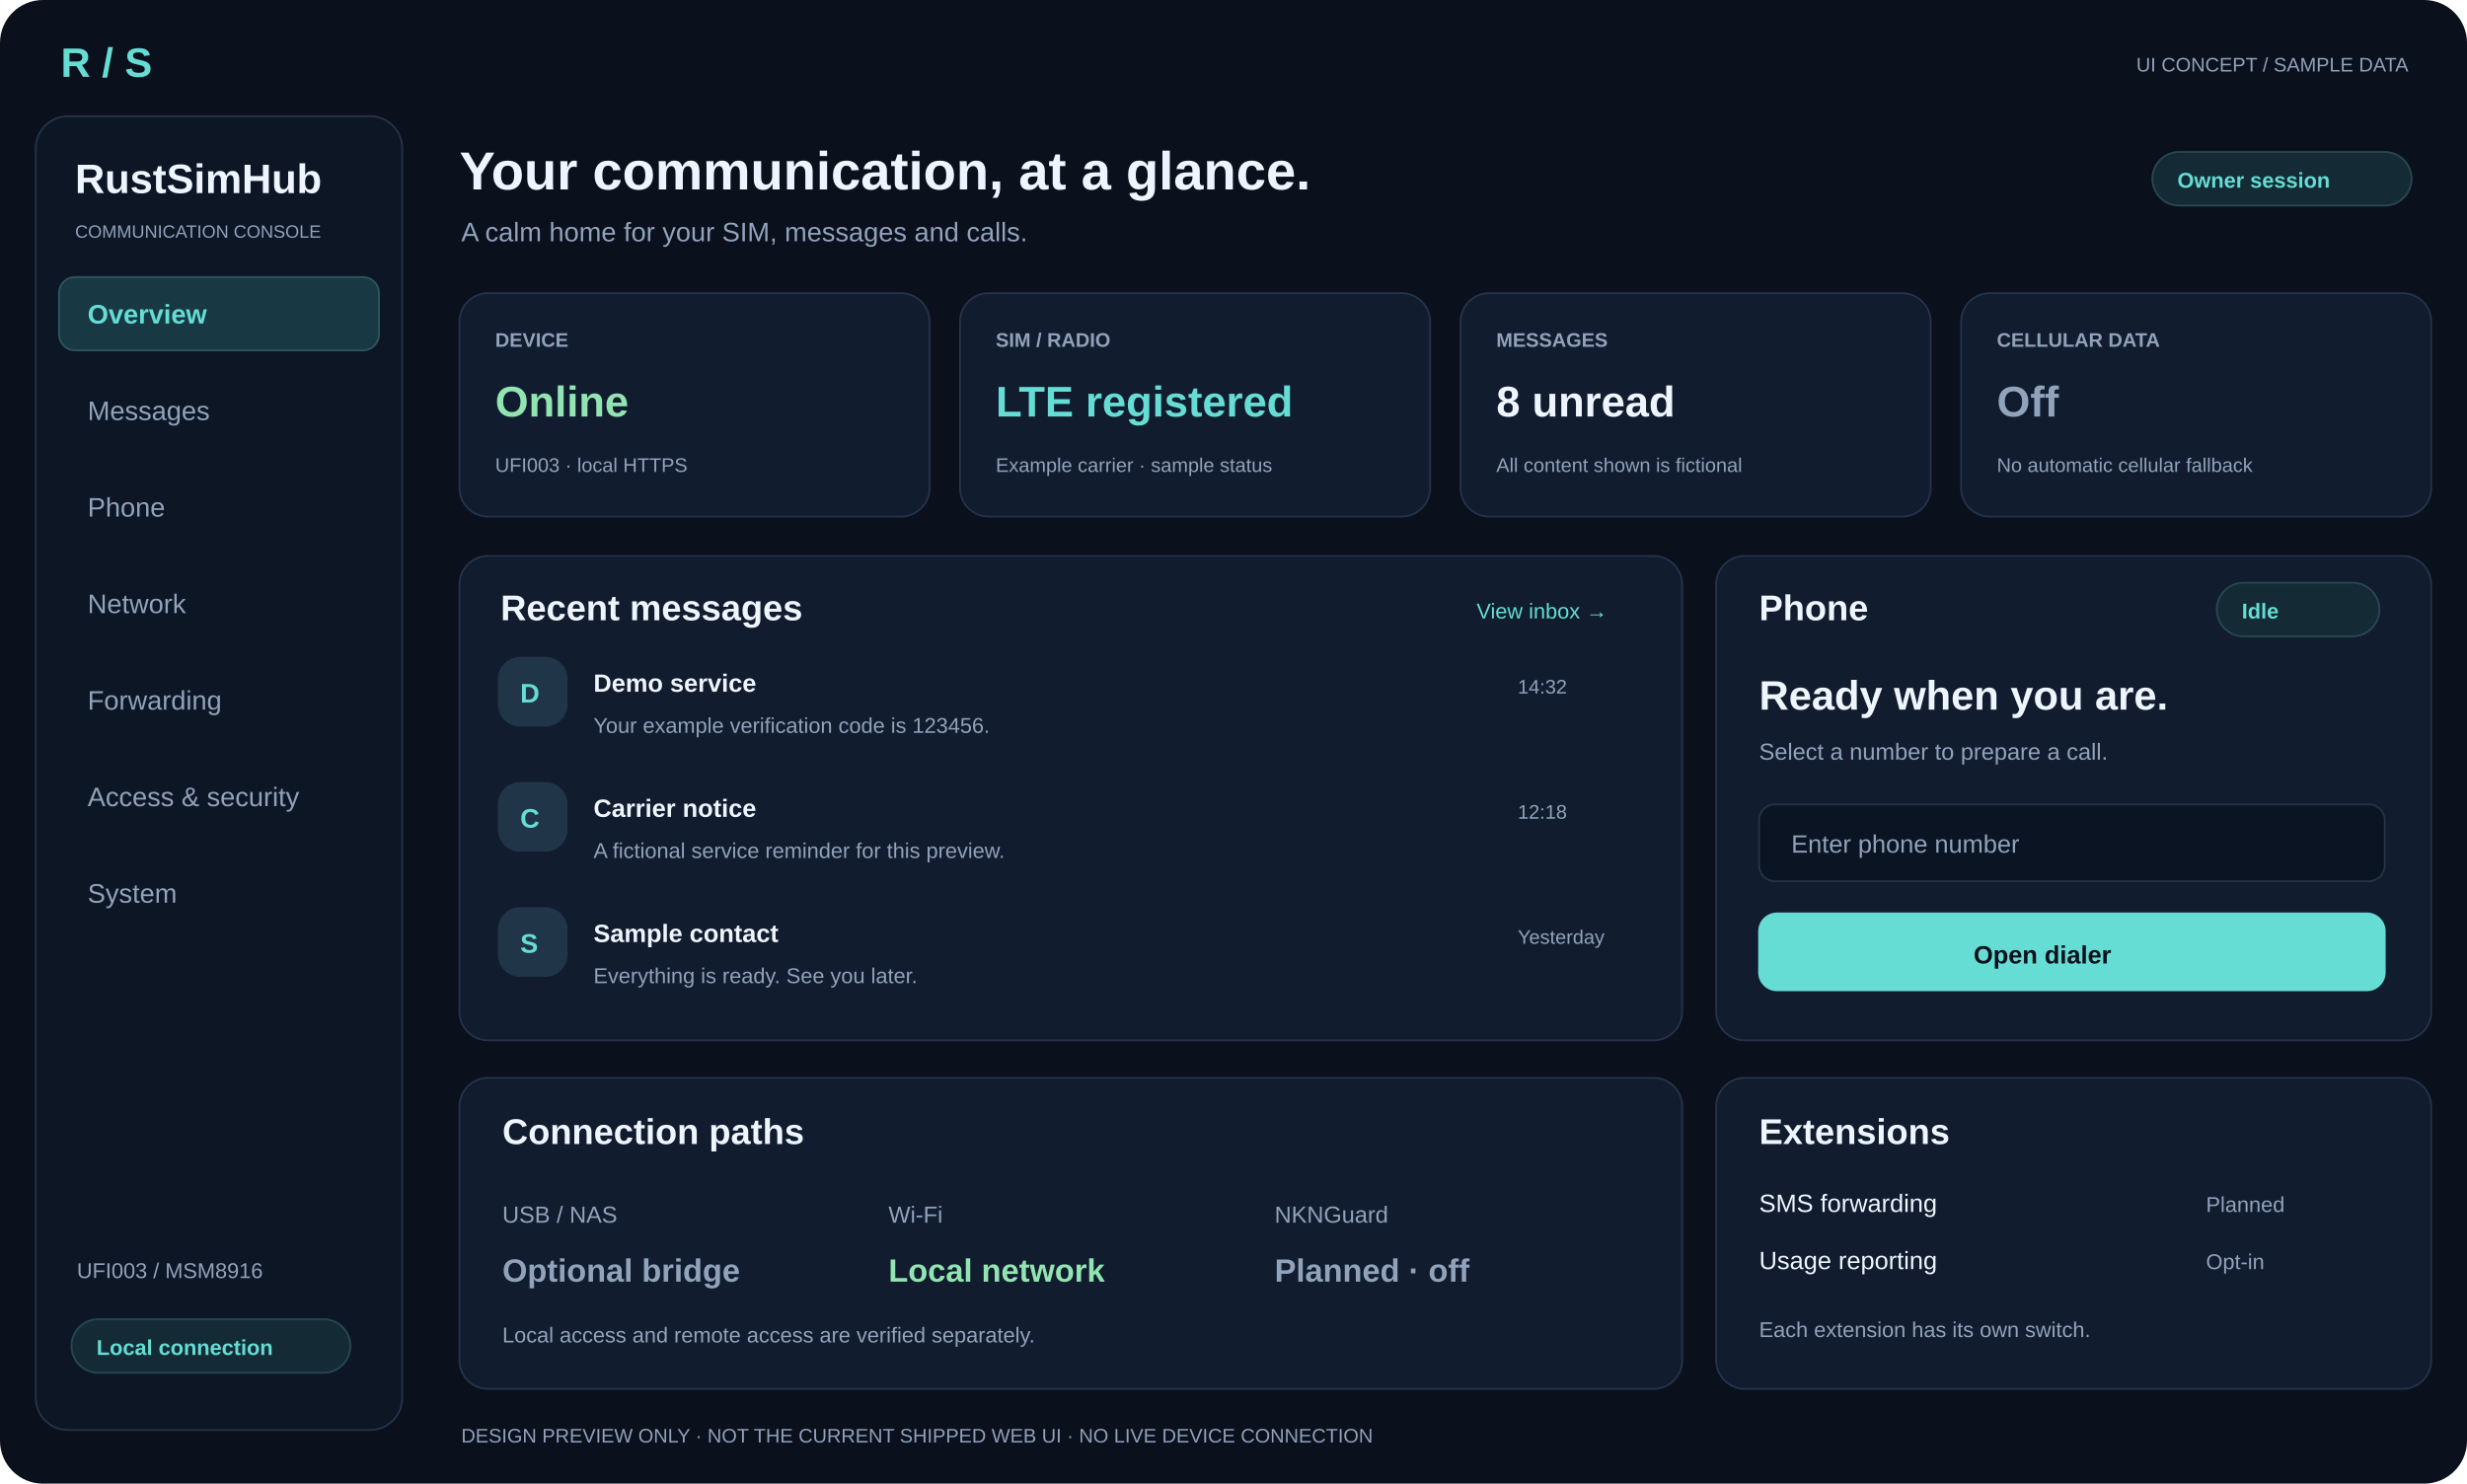
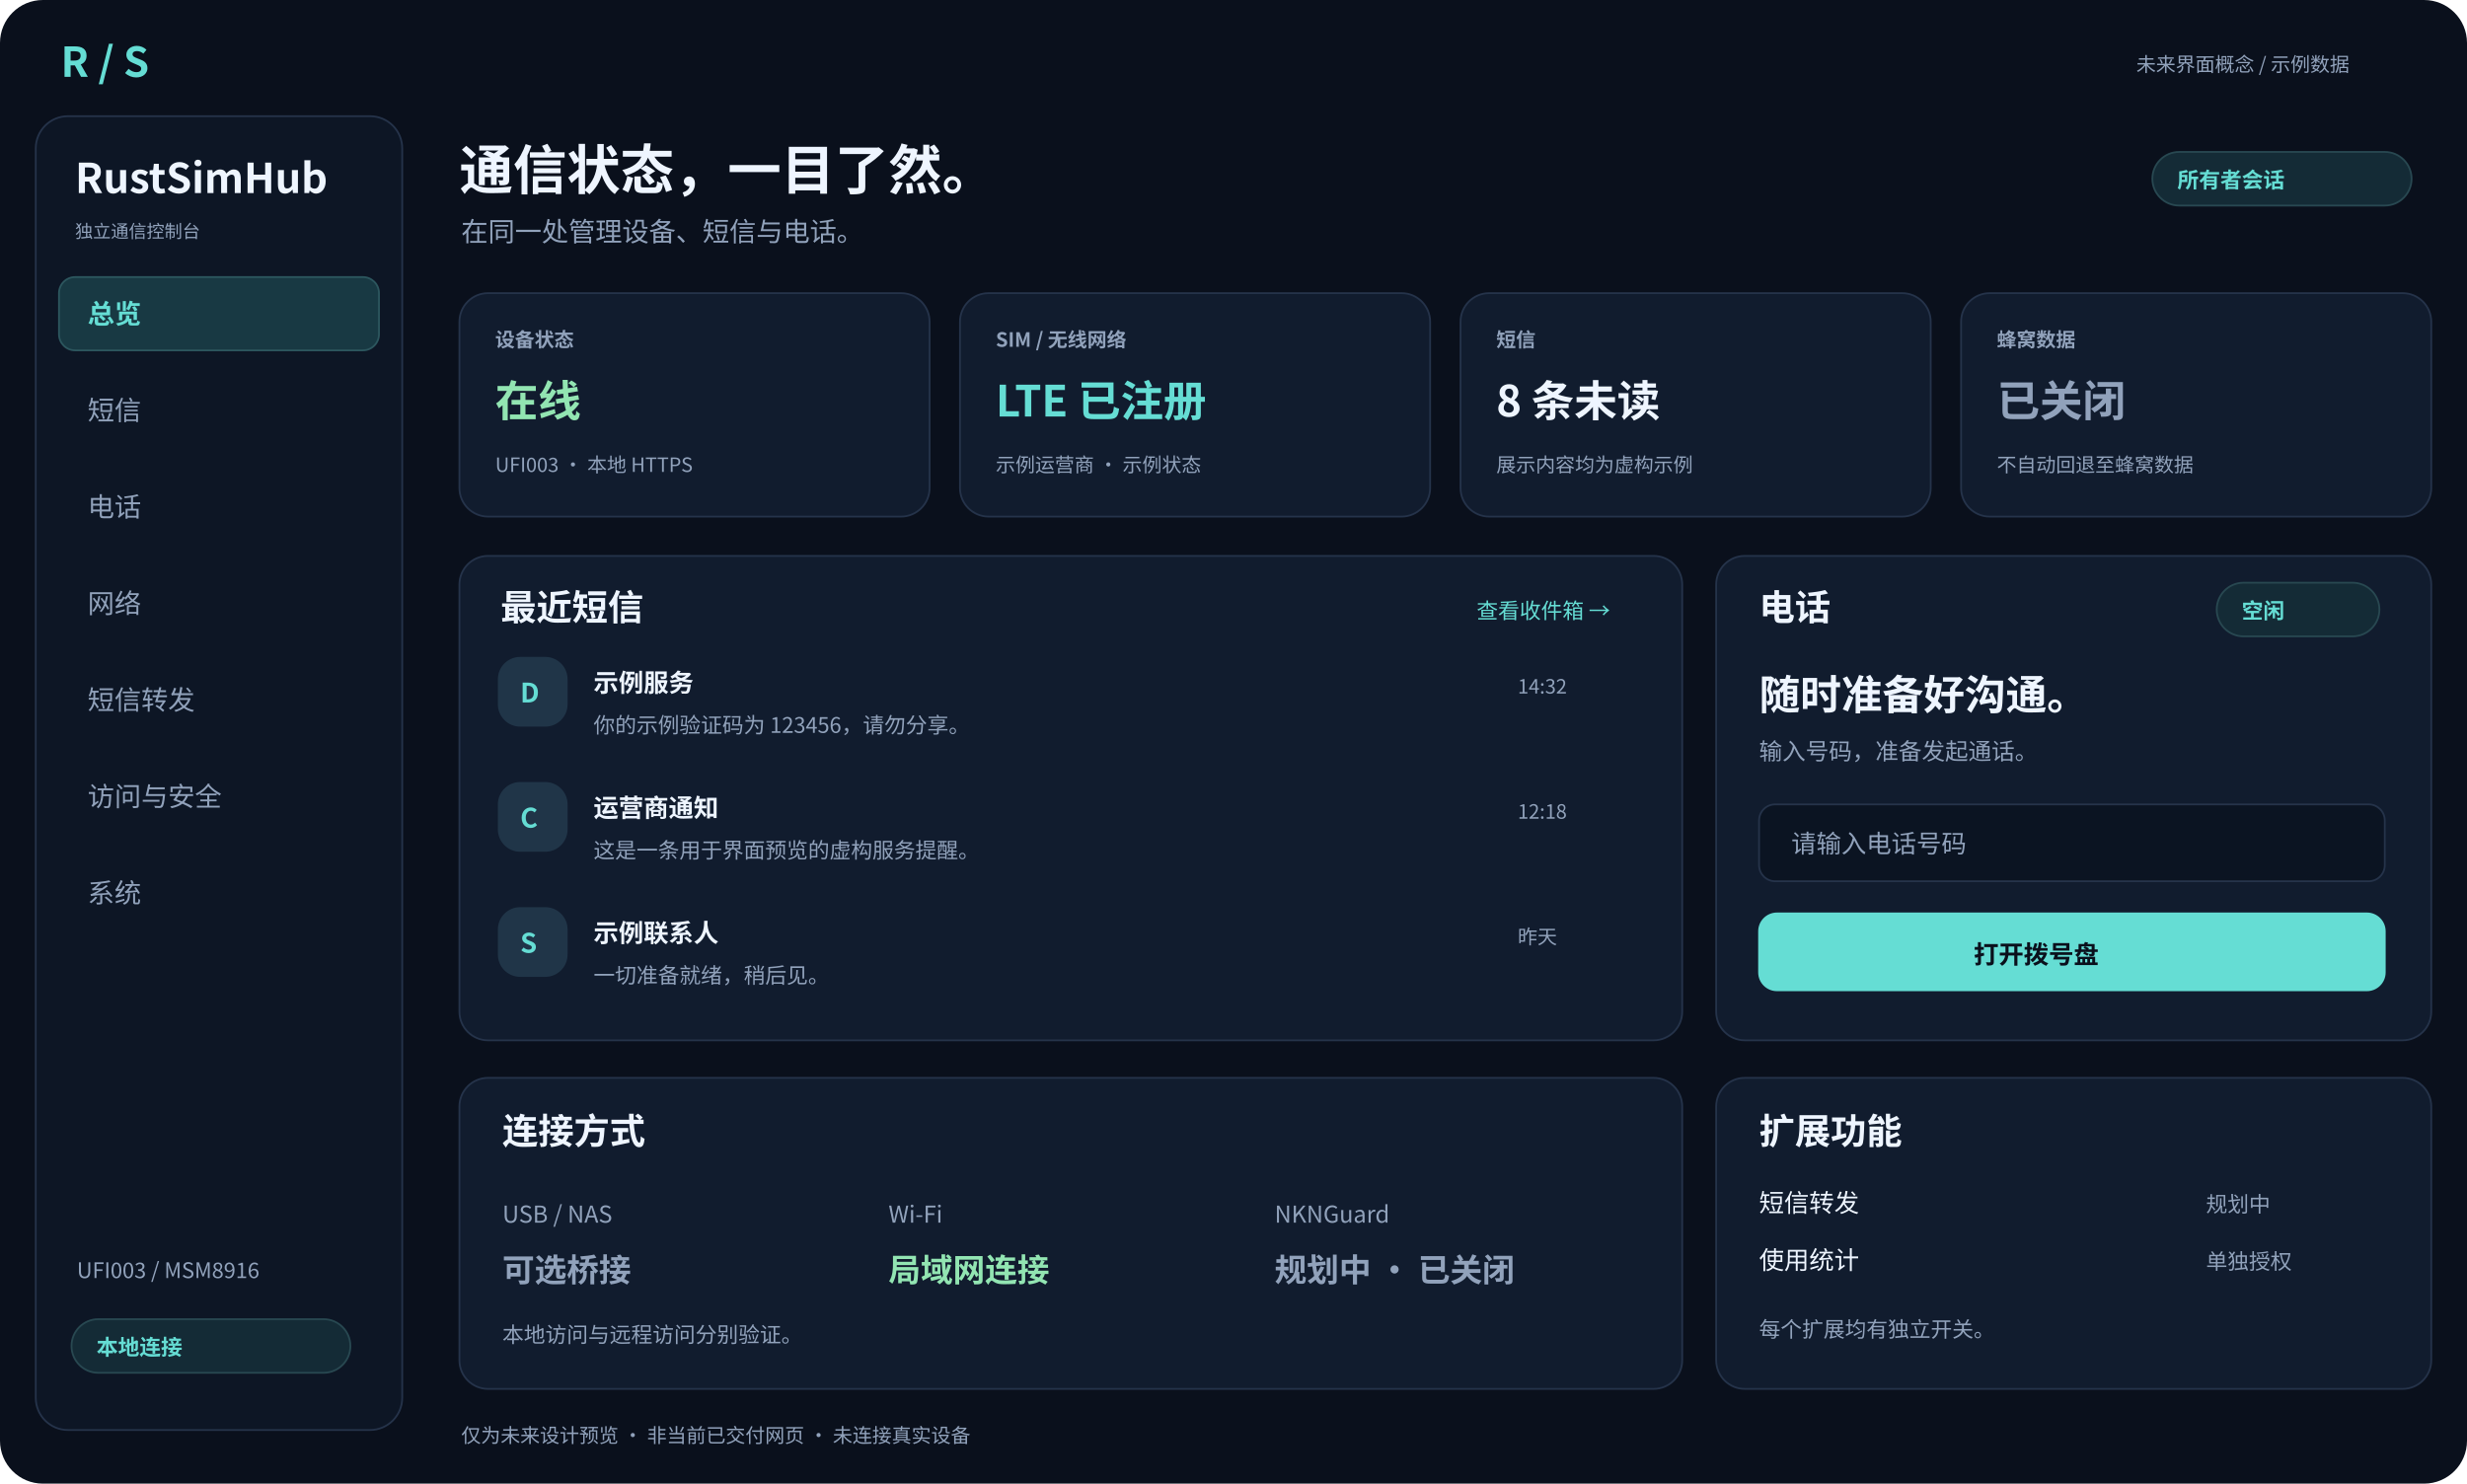
<svg xmlns="http://www.w3.org/2000/svg" width="1380" height="830" viewBox="0 0 1380 830" role="img" aria-labelledby="title desc">
  <defs>
    <radialGradient id="glow">
      <stop stop-color="#1f5862" stop-opacity=".42" />
      <stop offset="1" stop-color="#0a101c" stop-opacity="0" />
    </radialGradient>
  </defs>
  <rect width="1380" height="830" rx="24" fill="#0a101c" />
-   <g font-family="Segoe UI, Arial, sans-serif">
+   <g font-family="Microsoft YaHei, PingFang SC, Noto Sans CJK SC, Segoe UI, sans-serif">
    <text x="34" y="43" font-size="23" fill="#65ddd4" font-weight="700">R / S</text>
-     <text x="1195" y="40" font-size="11" fill="#91a2bb" font-weight="400">UI CONCEPT / SAMPLE DATA</text>
+     <text x="1195" y="40" font-size="11" fill="#91a2bb" font-weight="400">未来界面概念 / 示例数据</text>
    <rect x="20" y="65" width="205" height="735" rx="18" fill="#0d1625" stroke="#25334a" />
    <text x="42" y="108" font-size="23" fill="#eef5ff" font-weight="700">RustSimHub</text>
-     <text x="42" y="133" font-size="10" fill="#91a2bb" font-weight="400">COMMUNICATION CONSOLE</text>
+     <text x="42" y="133" font-size="10" fill="#91a2bb" font-weight="400">独立通信控制台</text>
    <rect x="33" y="155" width="179" height="41" rx="9" fill="#183943" stroke="#2c565e" />
-     <text x="49" y="181" font-size="15" fill="#65ddd4" font-weight="600">Overview</text>
-     <text x="49" y="235" font-size="15" fill="#91a2bb" font-weight="400">Messages</text>
-     <text x="49" y="289" font-size="15" fill="#91a2bb" font-weight="400">Phone</text>
-     <text x="49" y="343" font-size="15" fill="#91a2bb" font-weight="400">Network</text>
-     <text x="49" y="397" font-size="15" fill="#91a2bb" font-weight="400">Forwarding</text>
-     <text x="49" y="451" font-size="15" fill="#91a2bb" font-weight="400">Access &amp; security</text>
-     <text x="49" y="505" font-size="15" fill="#91a2bb" font-weight="400">System</text>
+     <text x="49" y="181" font-size="15" fill="#65ddd4" font-weight="600">总览</text>
+     <text x="49" y="235" font-size="15" fill="#91a2bb" font-weight="400">短信</text>
+     <text x="49" y="289" font-size="15" fill="#91a2bb" font-weight="400">电话</text>
+     <text x="49" y="343" font-size="15" fill="#91a2bb" font-weight="400">网络</text>
+     <text x="49" y="397" font-size="15" fill="#91a2bb" font-weight="400">短信转发</text>
+     <text x="49" y="451" font-size="15" fill="#91a2bb" font-weight="400">访问与安全</text>
+     <text x="49" y="505" font-size="15" fill="#91a2bb" font-weight="400">系统</text>
    <text x="43" y="715" font-size="12" fill="#91a2bb" font-weight="400">UFI003 / MSM8916</text>
    <rect x="40" y="738" width="156" height="30" rx="15" fill="#142b36" stroke="#284851" />
-     <text x="54" y="758" font-size="12" fill="#65ddd4" font-weight="600">Local connection</text>
-     <text x="257" y="106" font-size="30" fill="#eef5ff" font-weight="600">Your communication, at a glance.</text>
-     <text x="258" y="135" font-size="15" fill="#91a2bb" font-weight="400">A calm home for your SIM, messages and calls.</text>
+     <text x="54" y="758" font-size="12" fill="#65ddd4" font-weight="600">本地连接</text>
+     <text x="257" y="106" font-size="30" fill="#eef5ff" font-weight="600">通信状态，一目了然。</text>
+     <text x="258" y="135" font-size="15" fill="#91a2bb" font-weight="400">在同一处管理设备、短信与电话。</text>
    <rect x="1204" y="85" width="145" height="30" rx="15" fill="#142b36" stroke="#284851" />
-     <text x="1218" y="105" font-size="12" fill="#65ddd4" font-weight="600">Owner session</text>
+     <text x="1218" y="105" font-size="12" fill="#65ddd4" font-weight="600">所有者会话</text>
    <rect x="257" y="164" width="263" height="125" rx="16" fill="#111c2e" stroke="#25334a" />
-     <text x="277" y="194" font-size="11" fill="#91a2bb" font-weight="600">DEVICE</text>
-     <text x="277" y="233" font-size="24" fill="#92e5b2" font-weight="600">Online</text>
-     <text x="277" y="264" font-size="11" fill="#91a2bb" font-weight="400">UFI003 · local HTTPS</text>
+     <text x="277" y="194" font-size="11" fill="#91a2bb" font-weight="600">设备状态</text>
+     <text x="277" y="233" font-size="24" fill="#92e5b2" font-weight="600">在线</text>
+     <text x="277" y="264" font-size="11" fill="#91a2bb" font-weight="400">UFI003 · 本地 HTTPS</text>
    <rect x="537" y="164" width="263" height="125" rx="16" fill="#111c2e" stroke="#25334a" />
-     <text x="557" y="194" font-size="11" fill="#91a2bb" font-weight="600">SIM / RADIO</text>
-     <text x="557" y="233" font-size="24" fill="#65ddd4" font-weight="600">LTE registered</text>
-     <text x="557" y="264" font-size="11" fill="#91a2bb" font-weight="400">Example carrier · sample status</text>
+     <text x="557" y="194" font-size="11" fill="#91a2bb" font-weight="600">SIM / 无线网络</text>
+     <text x="557" y="233" font-size="24" fill="#65ddd4" font-weight="600">LTE 已注册</text>
+     <text x="557" y="264" font-size="11" fill="#91a2bb" font-weight="400">示例运营商 · 示例状态</text>
    <rect x="817" y="164" width="263" height="125" rx="16" fill="#111c2e" stroke="#25334a" />
-     <text x="837" y="194" font-size="11" fill="#91a2bb" font-weight="600">MESSAGES</text>
-     <text x="837" y="233" font-size="24" fill="#eef5ff" font-weight="600">8 unread</text>
-     <text x="837" y="264" font-size="11" fill="#91a2bb" font-weight="400">All content shown is fictional</text>
+     <text x="837" y="194" font-size="11" fill="#91a2bb" font-weight="600">短信</text>
+     <text x="837" y="233" font-size="24" fill="#eef5ff" font-weight="600">8 条未读</text>
+     <text x="837" y="264" font-size="11" fill="#91a2bb" font-weight="400">展示内容均为虚构示例</text>
    <rect x="1097" y="164" width="263" height="125" rx="16" fill="#111c2e" stroke="#25334a" />
-     <text x="1117" y="194" font-size="11" fill="#91a2bb" font-weight="600">CELLULAR DATA</text>
-     <text x="1117" y="233" font-size="24" fill="#91a2bb" font-weight="600">Off</text>
-     <text x="1117" y="264" font-size="11" fill="#91a2bb" font-weight="400">No automatic cellular fallback</text>
+     <text x="1117" y="194" font-size="11" fill="#91a2bb" font-weight="600">蜂窝数据</text>
+     <text x="1117" y="233" font-size="24" fill="#91a2bb" font-weight="600">已关闭</text>
+     <text x="1117" y="264" font-size="11" fill="#91a2bb" font-weight="400">不自动回退至蜂窝数据</text>
    <rect x="257" y="311" width="684" height="271" rx="16" fill="#111c2e" stroke="#25334a" />
-     <text x="280" y="347" font-size="20" fill="#eef5ff" font-weight="600">Recent messages</text>
-     <text x="826" y="346" font-size="12" fill="#65ddd4" font-weight="400">View inbox →</text>
+     <text x="280" y="347" font-size="20" fill="#eef5ff" font-weight="600">最近短信</text>
+     <text x="826" y="346" font-size="12" fill="#65ddd4" font-weight="400">查看收件箱 →</text>
    <rect x="279" y="368" width="38" height="38" rx="12" fill="#203548" stroke="#203548" />
    <text x="291" y="393" font-size="15" fill="#65ddd4" font-weight="600">D</text>
-     <text x="332" y="387" font-size="14" fill="#eef5ff" font-weight="600">Demo service</text>
-     <text x="332" y="410" font-size="12" fill="#91a2bb" font-weight="400">Your example verification code is 123456.</text>
+     <text x="332" y="387" font-size="14" fill="#eef5ff" font-weight="600">示例服务</text>
+     <text x="332" y="410" font-size="12" fill="#91a2bb" font-weight="400">你的示例验证码为 123456，请勿分享。</text>
    <text x="849" y="388" font-size="11" fill="#91a2bb" font-weight="400">14:32</text>
    <rect x="279" y="438" width="38" height="38" rx="12" fill="#203548" stroke="#203548" />
    <text x="291" y="463" font-size="15" fill="#65ddd4" font-weight="600">C</text>
-     <text x="332" y="457" font-size="14" fill="#eef5ff" font-weight="600">Carrier notice</text>
-     <text x="332" y="480" font-size="12" fill="#91a2bb" font-weight="400">A fictional service reminder for this preview.</text>
+     <text x="332" y="457" font-size="14" fill="#eef5ff" font-weight="600">运营商通知</text>
+     <text x="332" y="480" font-size="12" fill="#91a2bb" font-weight="400">这是一条用于界面预览的虚构服务提醒。</text>
    <text x="849" y="458" font-size="11" fill="#91a2bb" font-weight="400">12:18</text>
    <rect x="279" y="508" width="38" height="38" rx="12" fill="#203548" stroke="#203548" />
    <text x="291" y="533" font-size="15" fill="#65ddd4" font-weight="600">S</text>
-     <text x="332" y="527" font-size="14" fill="#eef5ff" font-weight="600">Sample contact</text>
-     <text x="332" y="550" font-size="12" fill="#91a2bb" font-weight="400">Everything is ready. See you later.</text>
-     <text x="849" y="528" font-size="11" fill="#91a2bb" font-weight="400">Yesterday</text>
+     <text x="332" y="527" font-size="14" fill="#eef5ff" font-weight="600">示例联系人</text>
+     <text x="332" y="550" font-size="12" fill="#91a2bb" font-weight="400">一切准备就绪，稍后见。</text>
+     <text x="849" y="528" font-size="11" fill="#91a2bb" font-weight="400">昨天</text>
    <rect x="960" y="311" width="400" height="271" rx="16" fill="#111c2e" stroke="#25334a" />
-     <text x="984" y="347" font-size="20" fill="#eef5ff" font-weight="600">Phone</text>
+     <text x="984" y="347" font-size="20" fill="#eef5ff" font-weight="600">电话</text>
    <rect x="1240" y="326" width="91" height="30" rx="15" fill="#142b36" stroke="#284851" />
-     <text x="1254" y="346" font-size="12" fill="#65ddd4" font-weight="600">Idle</text>
-     <text x="984" y="397" font-size="23" fill="#eef5ff" font-weight="600">Ready when you are.</text>
-     <text x="984" y="425" font-size="13" fill="#91a2bb" font-weight="400">Select a number to prepare a call.</text>
+     <text x="1254" y="346" font-size="12" fill="#65ddd4" font-weight="600">空闲</text>
+     <text x="984" y="397" font-size="23" fill="#eef5ff" font-weight="600">随时准备好沟通。</text>
+     <text x="984" y="425" font-size="13" fill="#91a2bb" font-weight="400">输入号码，准备发起通话。</text>
    <rect x="984" y="450" width="350" height="43" rx="9" fill="#0b1422" stroke="#25334a" />
-     <text x="1002" y="477" font-size="14" fill="#91a2bb" font-weight="400">Enter phone number</text>
+     <text x="1002" y="477" font-size="14" fill="#91a2bb" font-weight="400">请输入电话号码</text>
    <rect x="984" y="511" width="350" height="43" rx="10" fill="#65ddd4" stroke="#65ddd4" />
-     <text x="1104" y="539" font-size="14" fill="#0a101c" font-weight="700">Open dialer</text>
+     <text x="1104" y="539" font-size="14" fill="#0a101c" font-weight="700">打开拨号盘</text>
    <rect x="257" y="603" width="684" height="174" rx="16" fill="#111c2e" stroke="#25334a" />
-     <text x="281" y="640" font-size="20" fill="#eef5ff" font-weight="600">Connection paths</text>
+     <text x="281" y="640" font-size="20" fill="#eef5ff" font-weight="600">连接方式</text>
    <text x="281" y="684" font-size="13" fill="#91a2bb" font-weight="400">USB / NAS</text>
-     <text x="281" y="717" font-size="18" fill="#91a2bb" font-weight="600">Optional bridge</text>
+     <text x="281" y="717" font-size="18" fill="#91a2bb" font-weight="600">可选桥接</text>
    <text x="497" y="684" font-size="13" fill="#91a2bb" font-weight="400">Wi-Fi</text>
-     <text x="497" y="717" font-size="18" fill="#92e5b2" font-weight="600">Local network</text>
+     <text x="497" y="717" font-size="18" fill="#92e5b2" font-weight="600">局域网连接</text>
    <text x="713" y="684" font-size="13" fill="#91a2bb" font-weight="400">NKNGuard</text>
-     <text x="713" y="717" font-size="18" fill="#91a2bb" font-weight="600">Planned · off</text>
-     <text x="281" y="751" font-size="12" fill="#91a2bb" font-weight="400">Local access and remote access are verified separately.</text>
+     <text x="713" y="717" font-size="18" fill="#91a2bb" font-weight="600">规划中 · 已关闭</text>
+     <text x="281" y="751" font-size="12" fill="#91a2bb" font-weight="400">本地访问与远程访问分别验证。</text>
    <rect x="960" y="603" width="400" height="174" rx="16" fill="#111c2e" stroke="#25334a" />
-     <text x="984" y="640" font-size="20" fill="#eef5ff" font-weight="600">Extensions</text>
-     <text x="984" y="678" font-size="14" fill="#eef5ff" font-weight="400">SMS forwarding</text>
-     <text x="1234" y="678" font-size="12" fill="#91a2bb" font-weight="400">Planned</text>
-     <text x="984" y="710" font-size="14" fill="#eef5ff" font-weight="400">Usage reporting</text>
-     <text x="1234" y="710" font-size="12" fill="#91a2bb" font-weight="400">Opt-in</text>
-     <text x="984" y="748" font-size="12" fill="#91a2bb" font-weight="400">Each extension has its own switch.</text>
-     <text x="258" y="807" font-size="11" fill="#91a2bb" font-weight="400">DESIGN PREVIEW ONLY · NOT THE CURRENT SHIPPED WEB UI · NO LIVE DEVICE CONNECTION</text>
+     <text x="984" y="640" font-size="20" fill="#eef5ff" font-weight="600">扩展功能</text>
+     <text x="984" y="678" font-size="14" fill="#eef5ff" font-weight="400">短信转发</text>
+     <text x="1234" y="678" font-size="12" fill="#91a2bb" font-weight="400">规划中</text>
+     <text x="984" y="710" font-size="14" fill="#eef5ff" font-weight="400">使用统计</text>
+     <text x="1234" y="710" font-size="12" fill="#91a2bb" font-weight="400">单独授权</text>
+     <text x="984" y="748" font-size="12" fill="#91a2bb" font-weight="400">每个扩展均有独立开关。</text>
+     <text x="258" y="807" font-size="11" fill="#91a2bb" font-weight="400">仅为未来设计预览 · 非当前已交付网页 · 未连接真实设备</text>
  </g>
</svg>
